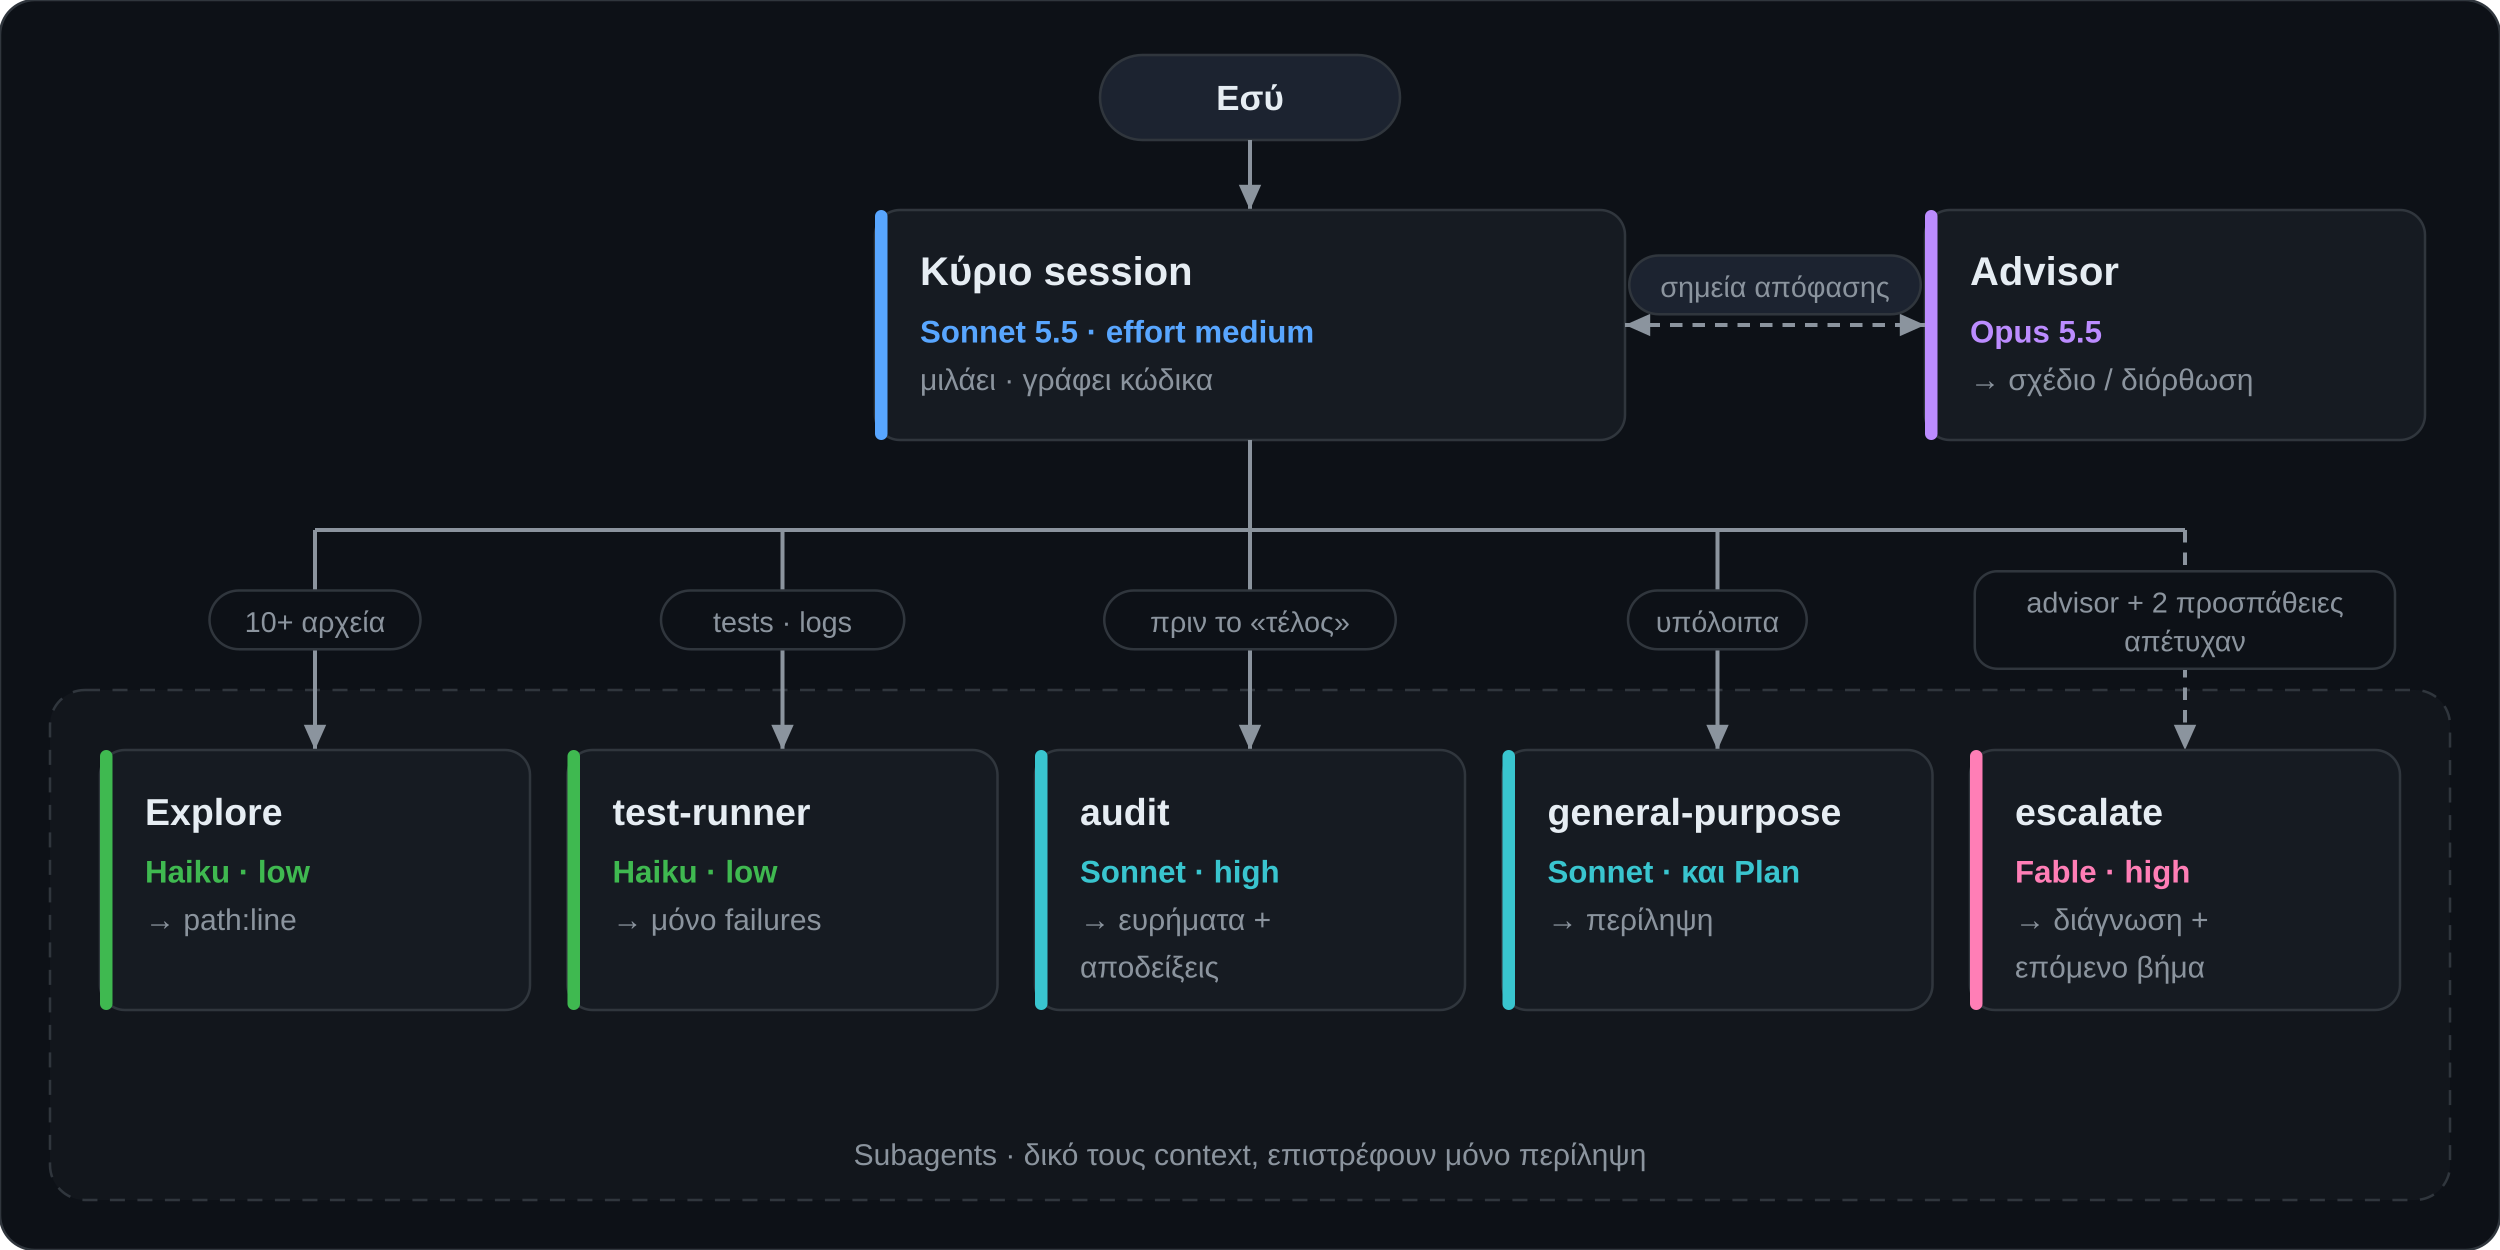
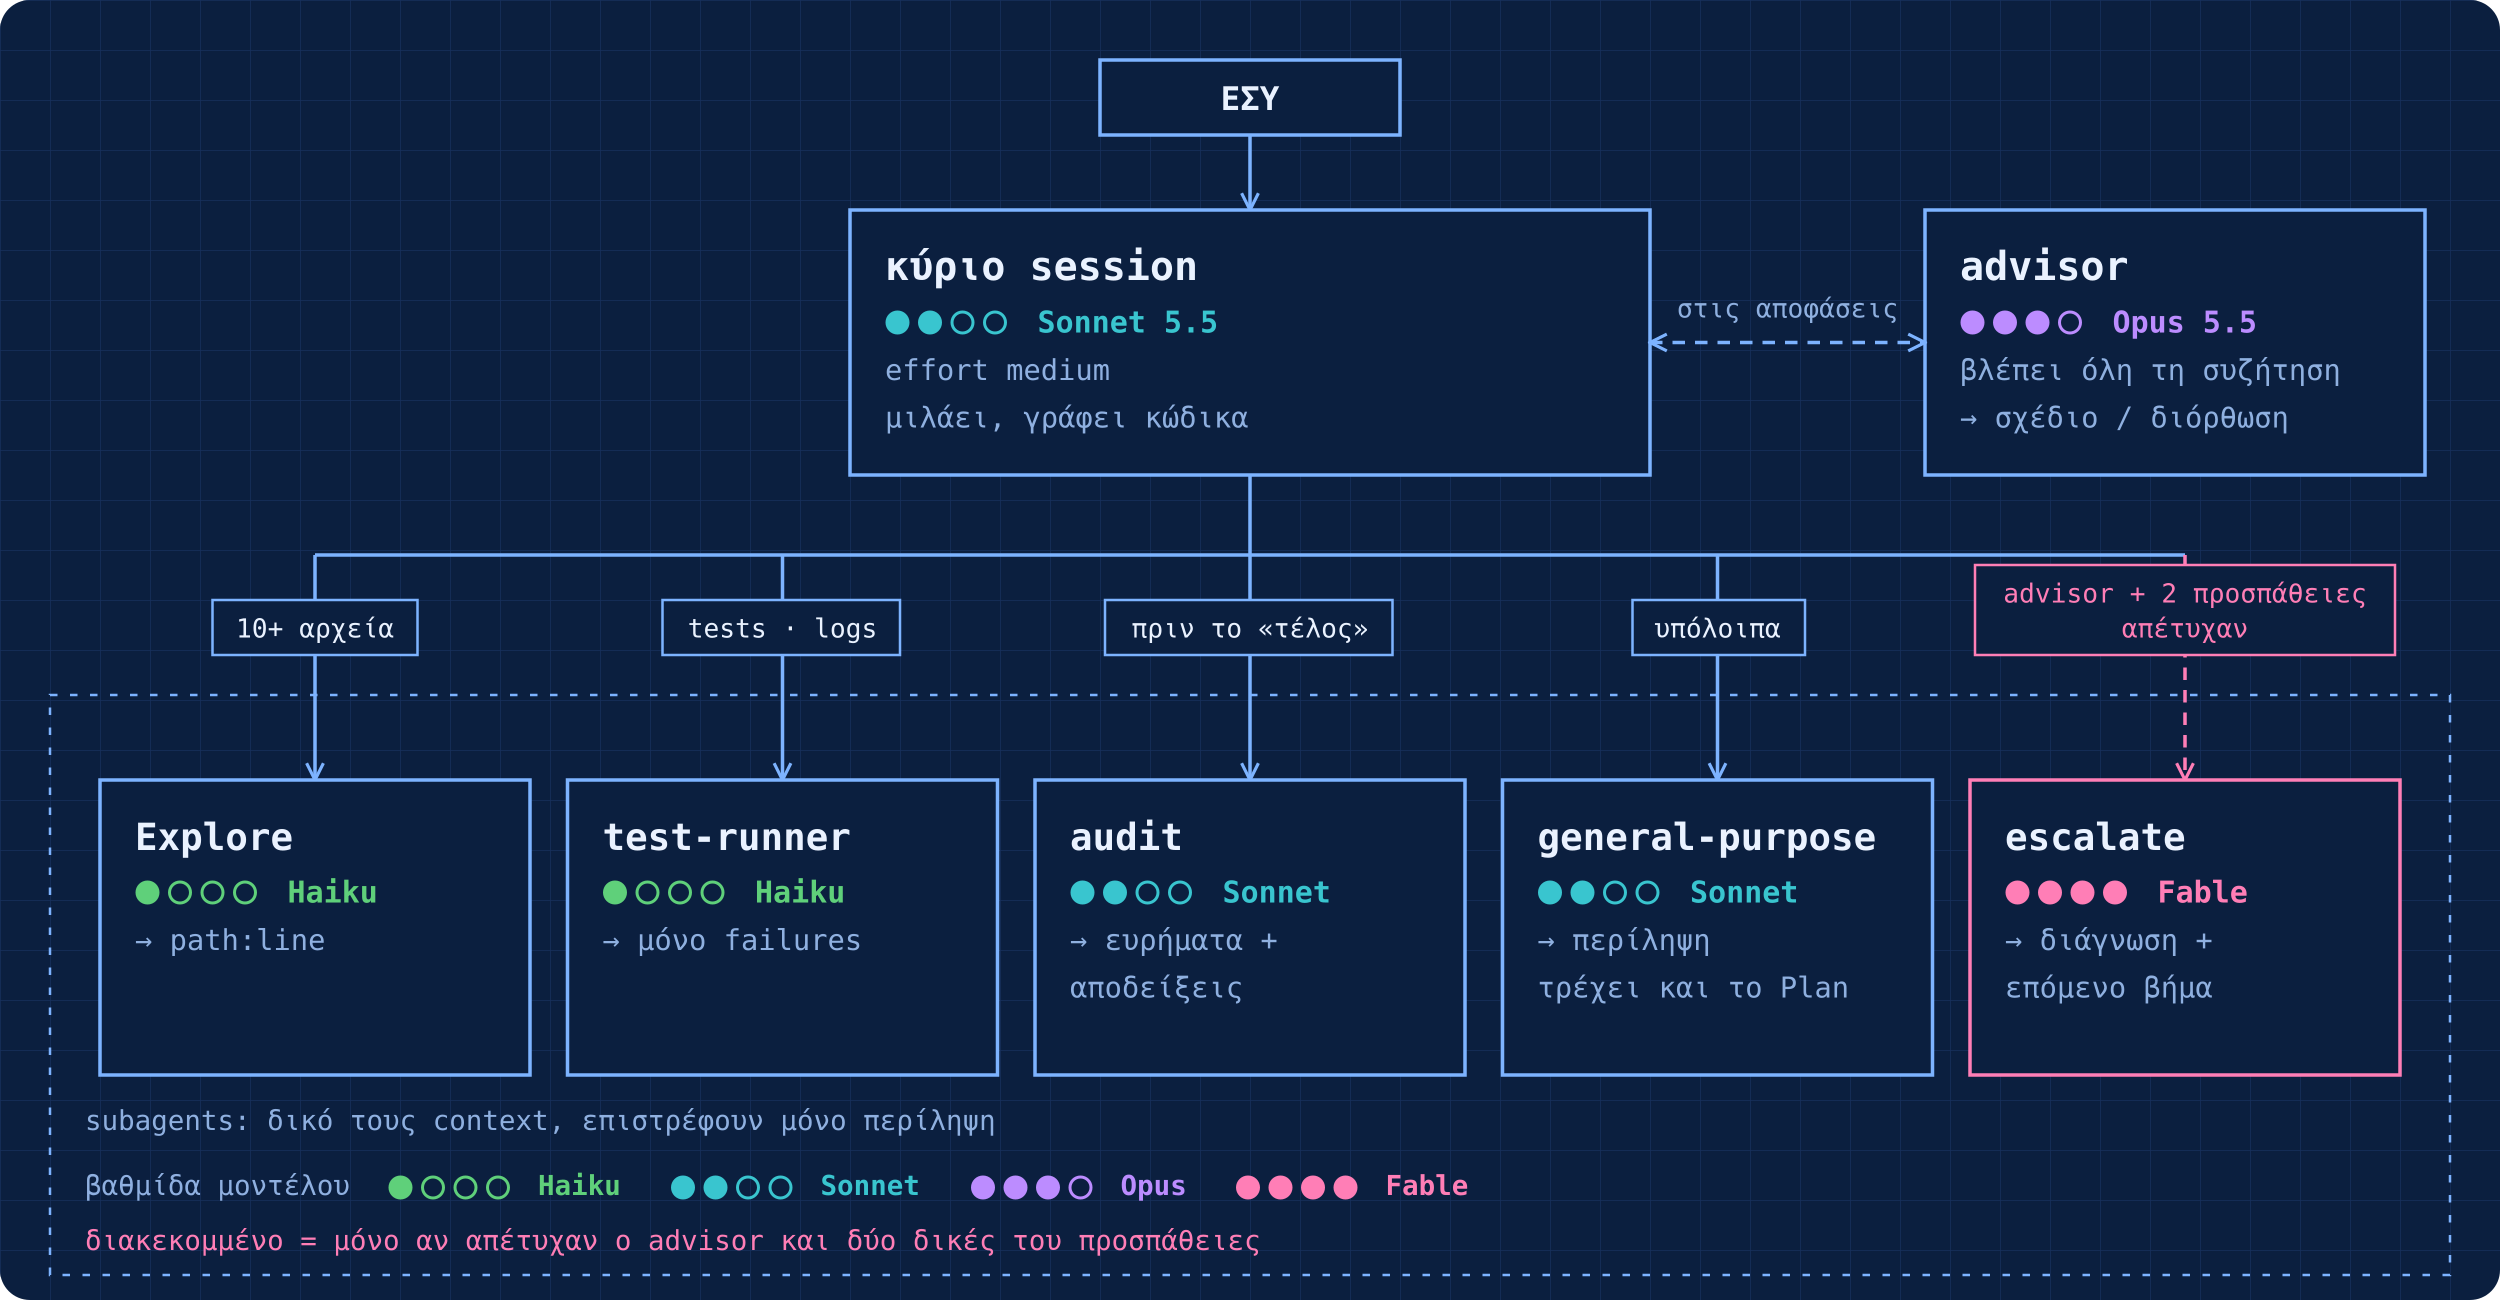
- <svg xmlns="http://www.w3.org/2000/svg" viewBox="0 0 1000 500" width="1000" height="500" role="img" aria-labelledby="t d" font-family="'Segoe UI', system-ui, -apple-system, 'Helvetica Neue', Arial, sans-serif">
+ <svg xmlns="http://www.w3.org/2000/svg" viewBox="0 0 1000 520" width="1000" height="520" role="img" aria-labelledby="t d" font-family="ui-monospace, 'Cascadia Mono', Consolas, 'DejaVu Sans Mono', Menlo, monospace">
  <defs>
-     <marker id="a" viewBox="0 0 10 10" refX="9" refY="5" markerWidth="7" markerHeight="7" orient="auto-start-reverse">
-       <path d="M0 1 L9 5 L0 9 z" fill="#8b949e" />
+     <pattern id="g" width="20" height="20" patternUnits="userSpaceOnUse">
+       <path d="M20 0H0V20" fill="none" stroke="#16305c" stroke-width="0.6" />
+     </pattern>
+     <marker id="a" viewBox="0 0 10 10" refX="9" refY="5" markerWidth="6" markerHeight="6" orient="auto-start-reverse">
+       <path d="M1 1 L9 5 L1 9" fill="none" stroke="#7db3ff" stroke-width="1.5" />
+     </marker>
+     <marker id="p" viewBox="0 0 10 10" refX="9" refY="5" markerWidth="6" markerHeight="6" orient="auto-start-reverse">
+       <path d="M1 1 L9 5 L1 9" fill="none" stroke="#ff7eb6" stroke-width="1.5" />
    </marker>
  </defs>
-   <rect width="1000" height="500" rx="14" fill="#0d1117" stroke="#30363d" />
-   <rect x="440" y="22" width="120" height="34" rx="17" fill="#1c2330" stroke="#30363d" />
-   <text x="500" y="44" font-size="14" fill="#e6edf3" font-weight="600" text-anchor="middle">Εσύ</text>
-   <path d="M500 56 V84" fill="none" stroke="#8b949e" stroke-width="1.6" marker-end="url(#a)" />
-   <rect x="350" y="84" width="300" height="92" rx="10" fill="#161b22" stroke="#30363d" />
-   <rect x="350" y="84" width="5" height="92" rx="2.5" fill="#58a6ff" />
-   <text x="368" y="114" font-size="16" fill="#e6edf3" font-weight="600" text-anchor="start">Κύριο session</text>
-   <text x="368" y="137" font-size="12.5" fill="#58a6ff" font-weight="600" text-anchor="start">Sonnet 5.5 · effort medium</text>
-   <text x="368" y="156" font-size="12" fill="#8b949e" font-weight="400" text-anchor="start">μιλάει · γράφει κώδικα</text>
-   <rect x="770" y="84" width="200" height="92" rx="10" fill="#161b22" stroke="#30363d" />
-   <rect x="770" y="84" width="5" height="92" rx="2.5" fill="#bc8cff" />
-   <text x="788" y="114" font-size="16" fill="#e6edf3" font-weight="600" text-anchor="start">Advisor</text>
-   <text x="788" y="137" font-size="12.5" fill="#bc8cff" font-weight="600" text-anchor="start">Opus 5.5</text>
-   <text x="788" y="156" font-size="12" fill="#8b949e" font-weight="400" text-anchor="start">→ σχέδιο / διόρθωση</text>
-   <path d="M650 130 H770" fill="none" stroke="#8b949e" stroke-width="1.6" stroke-dasharray="5 4" marker-end="url(#a)" marker-start="url(#a)" />
-   <rect x="651.7" y="102.2" width="116.6" height="23.5" rx="11.8" fill="#1c2330" stroke="#30363d" />
-   <text x="710.0" y="118.8" font-size="11.5" fill="#8b949e" font-weight="500" text-anchor="middle">σημεία απόφασης</text>
-   <path d="M500 176 V212" fill="none" stroke="#8b949e" stroke-width="1.6" />
-   <path d="M126.0 212 H874.0" fill="none" stroke="#8b949e" stroke-width="1.6" />
-   <rect x="20" y="276" width="960" height="204" rx="14" fill="#161b22" fill-opacity="0.55" stroke="#30363d" stroke-dasharray="6 5" />
-   <text x="500" y="466" font-size="12" fill="#8b949e" font-weight="500" text-anchor="middle">Subagents · δικό τους context, επιστρέφουν μόνο περίληψη</text>
-   <path d="M126.0 212 V300" fill="none" stroke="#8b949e" stroke-width="1.6" marker-end="url(#a)" />
-   <rect x="83.8" y="236.2" width="84.4" height="23.5" rx="11.8" fill="#0d1117" stroke="#30363d" />
-   <text x="126.0" y="252.8" font-size="11.5" fill="#8b949e" font-weight="500" text-anchor="middle">10+ αρχεία</text>
-   <rect x="40" y="300" width="172" height="104" rx="10" fill="#161b22" stroke="#30363d" />
-   <rect x="40" y="300" width="5" height="104" rx="2.5" fill="#3fb950" />
-   <text x="58" y="330" font-size="15" fill="#e6edf3" font-weight="600" text-anchor="start">Explore</text>
-   <text x="58" y="353" font-size="12.5" fill="#3fb950" font-weight="600" text-anchor="start">Haiku · low</text>
-   <text x="58" y="372" font-size="12" fill="#8b949e" font-weight="400" text-anchor="start">→ path:line</text>
-   <path d="M313.0 212 V300" fill="none" stroke="#8b949e" stroke-width="1.6" marker-end="url(#a)" />
-   <rect x="264.4" y="236.2" width="97.3" height="23.5" rx="11.8" fill="#0d1117" stroke="#30363d" />
-   <text x="313.0" y="252.8" font-size="11.5" fill="#8b949e" font-weight="500" text-anchor="middle">tests · logs</text>
-   <rect x="227" y="300" width="172" height="104" rx="10" fill="#161b22" stroke="#30363d" />
-   <rect x="227" y="300" width="5" height="104" rx="2.5" fill="#3fb950" />
-   <text x="245" y="330" font-size="15" fill="#e6edf3" font-weight="600" text-anchor="start">test-runner</text>
-   <text x="245" y="353" font-size="12.5" fill="#3fb950" font-weight="600" text-anchor="start">Haiku · low</text>
-   <text x="245" y="372" font-size="12" fill="#8b949e" font-weight="400" text-anchor="start">→ μόνο failures</text>
-   <path d="M500.0 212 V300" fill="none" stroke="#8b949e" stroke-width="1.6" marker-end="url(#a)" />
-   <rect x="441.7" y="236.2" width="116.6" height="23.5" rx="11.8" fill="#0d1117" stroke="#30363d" />
-   <text x="500.0" y="252.8" font-size="11.5" fill="#8b949e" font-weight="500" text-anchor="middle">πριν το «τέλος»</text>
-   <rect x="414" y="300" width="172" height="104" rx="10" fill="#161b22" stroke="#30363d" />
-   <rect x="414" y="300" width="5" height="104" rx="2.5" fill="#39c5cf" />
-   <text x="432" y="330" font-size="15" fill="#e6edf3" font-weight="600" text-anchor="start">audit</text>
-   <text x="432" y="353" font-size="12.5" fill="#39c5cf" font-weight="600" text-anchor="start">Sonnet · high</text>
-   <text x="432" y="372" font-size="12" fill="#8b949e" font-weight="400" text-anchor="start">→ ευρήματα +</text>
-   <text x="432" y="391" font-size="12" fill="#8b949e" font-weight="400" text-anchor="start">   αποδείξεις</text>
-   <path d="M687.0 212 V300" fill="none" stroke="#8b949e" stroke-width="1.6" marker-end="url(#a)" />
-   <rect x="651.2" y="236.2" width="71.5" height="23.5" rx="11.8" fill="#0d1117" stroke="#30363d" />
-   <text x="687.0" y="252.8" font-size="11.5" fill="#8b949e" font-weight="500" text-anchor="middle">υπόλοιπα</text>
-   <rect x="601" y="300" width="172" height="104" rx="10" fill="#161b22" stroke="#30363d" />
-   <rect x="601" y="300" width="5" height="104" rx="2.5" fill="#39c5cf" />
-   <text x="619" y="330" font-size="15" fill="#e6edf3" font-weight="600" text-anchor="start">general-purpose</text>
-   <text x="619" y="353" font-size="12.5" fill="#39c5cf" font-weight="600" text-anchor="start">Sonnet · και Plan</text>
-   <text x="619" y="372" font-size="12" fill="#8b949e" font-weight="400" text-anchor="start">→ περίληψη</text>
-   <path d="M874.0 212 V300" fill="none" stroke="#8b949e" stroke-width="1.6" stroke-dasharray="5 4" marker-end="url(#a)" />
-   <rect x="789.9" y="228.5" width="168.1" height="39.0" rx="9.0" fill="#0d1117" stroke="#30363d" />
-   <text x="874.0" y="245.0" font-size="11.5" fill="#8b949e" font-weight="500" text-anchor="middle">advisor + 2 προσπάθειες</text>
-   <text x="874.0" y="260.5" font-size="11.5" fill="#8b949e" font-weight="500" text-anchor="middle">απέτυχαν</text>
-   <rect x="788" y="300" width="172" height="104" rx="10" fill="#161b22" stroke="#30363d" />
-   <rect x="788" y="300" width="5" height="104" rx="2.5" fill="#ff7eb6" />
-   <text x="806" y="330" font-size="15" fill="#e6edf3" font-weight="600" text-anchor="start">escalate</text>
-   <text x="806" y="353" font-size="12.5" fill="#ff7eb6" font-weight="600" text-anchor="start">Fable · high</text>
-   <text x="806" y="372" font-size="12" fill="#8b949e" font-weight="400" text-anchor="start">→ διάγνωση +</text>
-   <text x="806" y="391" font-size="12" fill="#8b949e" font-weight="400" text-anchor="start">   επόμενο βήμα</text>
+   <rect width="1000" height="520" rx="12" fill="#0b1f3f" />
+   <rect width="1000" height="520" rx="12" fill="url(#g)" />
+   <rect x="440" y="24" width="120" height="30" fill="#0b1f3f" stroke="#7db3ff" stroke-width="1.4" />
+   <text x="500" y="44" font-size="13" fill="#eaf2ff" font-weight="700" text-anchor="middle">ΕΣΥ</text>
+   <path d="M500 54 V84" fill="none" stroke="#7db3ff" stroke-width="1.4" marker-end="url(#a)" />
+   <rect x="340" y="84" width="320" height="106" fill="#0b1f3f" stroke="#7db3ff" stroke-width="1.4" />
+   <text x="354" y="112" font-size="16" fill="#eaf2ff" font-weight="700" text-anchor="start">κύριο session</text>
+   <circle cx="359" cy="129" r="4.2" fill="#39c5cf" stroke="#39c5cf" stroke-width="1.2" />
+   <circle cx="372" cy="129" r="4.2" fill="#39c5cf" stroke="#39c5cf" stroke-width="1.2" />
+   <circle cx="385" cy="129" r="4.2" fill="none" stroke="#39c5cf" stroke-width="1.2" />
+   <circle cx="398" cy="129" r="4.2" fill="none" stroke="#39c5cf" stroke-width="1.2" />
+   <text x="415" y="133" font-size="12" fill="#39c5cf" font-weight="700" text-anchor="start">Sonnet 5.5</text>
+   <text x="354" y="152" font-size="11.5" fill="#8fb0e0" font-weight="400" text-anchor="start">effort medium</text>
+   <text x="354" y="171" font-size="11.5" fill="#8fb0e0" font-weight="400" text-anchor="start">μιλάει, γράφει κώδικα</text>
+   <rect x="770" y="84" width="200" height="106" fill="#0b1f3f" stroke="#7db3ff" stroke-width="1.4" />
+   <text x="784" y="112" font-size="16" fill="#eaf2ff" font-weight="700" text-anchor="start">advisor</text>
+   <circle cx="789" cy="129" r="4.2" fill="#bc8cff" stroke="#bc8cff" stroke-width="1.2" />
+   <circle cx="802" cy="129" r="4.2" fill="#bc8cff" stroke="#bc8cff" stroke-width="1.2" />
+   <circle cx="815" cy="129" r="4.2" fill="#bc8cff" stroke="#bc8cff" stroke-width="1.2" />
+   <circle cx="828" cy="129" r="4.2" fill="none" stroke="#bc8cff" stroke-width="1.2" />
+   <text x="845" y="133" font-size="12" fill="#bc8cff" font-weight="700" text-anchor="start">Opus 5.5</text>
+   <text x="784" y="152" font-size="11.5" fill="#8fb0e0" font-weight="400" text-anchor="start">βλέπει όλη τη συζήτηση</text>
+   <text x="784" y="171" font-size="11.5" fill="#8fb0e0" font-weight="400" text-anchor="start">→ σχέδιο / διόρθωση</text>
+   <path d="M660 137 H770" fill="none" stroke="#7db3ff" stroke-width="1.4" stroke-dasharray="5 4" marker-end="url(#a)" marker-start="url(#a)" />
+   <text x="715" y="127" font-size="10.5" fill="#8fb0e0" font-weight="400" text-anchor="middle">στις αποφάσεις</text>
+   <path d="M500 190 V222 M126.0 222 H874.0" stroke="#7db3ff" stroke-width="1.4" fill="none" />
+   <rect x="20" y="278" width="960" height="232" fill="none" stroke="#7db3ff" stroke-width="1" stroke-dasharray="3 5" />
+   <path d="M126.0 222 V312" fill="none" stroke="#7db3ff" stroke-width="1.4" marker-end="url(#a)" />
+   <rect x="85" y="240" width="82" height="22" fill="#0b1f3f" stroke="#7db3ff" stroke-width="1" />
+   <text x="126" y="255" font-size="10.5" fill="#eaf2ff" font-weight="400" text-anchor="middle">10+ αρχεία</text>
+   <rect x="40" y="312" width="172" height="118" fill="#0b1f3f" stroke="#7db3ff" stroke-width="1.4" />
+   <text x="54" y="340" font-size="15" fill="#eaf2ff" font-weight="700" text-anchor="start">Explore</text>
+   <circle cx="59" cy="357" r="4.2" fill="#5fd07a" stroke="#5fd07a" stroke-width="1.2" />
+   <circle cx="72" cy="357" r="4.2" fill="none" stroke="#5fd07a" stroke-width="1.2" />
+   <circle cx="85" cy="357" r="4.2" fill="none" stroke="#5fd07a" stroke-width="1.2" />
+   <circle cx="98" cy="357" r="4.2" fill="none" stroke="#5fd07a" stroke-width="1.2" />
+   <text x="115" y="361" font-size="12" fill="#5fd07a" font-weight="700" text-anchor="start">Haiku</text>
+   <text x="54" y="380" font-size="11.5" fill="#8fb0e0" font-weight="400" text-anchor="start">→ path:line</text>
+   <path d="M313.0 222 V312" fill="none" stroke="#7db3ff" stroke-width="1.4" marker-end="url(#a)" />
+   <rect x="265" y="240" width="95" height="22" fill="#0b1f3f" stroke="#7db3ff" stroke-width="1" />
+   <text x="313" y="255" font-size="10.5" fill="#eaf2ff" font-weight="400" text-anchor="middle">tests · logs</text>
+   <rect x="227" y="312" width="172" height="118" fill="#0b1f3f" stroke="#7db3ff" stroke-width="1.4" />
+   <text x="241" y="340" font-size="15" fill="#eaf2ff" font-weight="700" text-anchor="start">test-runner</text>
+   <circle cx="246" cy="357" r="4.2" fill="#5fd07a" stroke="#5fd07a" stroke-width="1.2" />
+   <circle cx="259" cy="357" r="4.2" fill="none" stroke="#5fd07a" stroke-width="1.2" />
+   <circle cx="272" cy="357" r="4.2" fill="none" stroke="#5fd07a" stroke-width="1.2" />
+   <circle cx="285" cy="357" r="4.2" fill="none" stroke="#5fd07a" stroke-width="1.2" />
+   <text x="302" y="361" font-size="12" fill="#5fd07a" font-weight="700" text-anchor="start">Haiku</text>
+   <text x="241" y="380" font-size="11.5" fill="#8fb0e0" font-weight="400" text-anchor="start">→ μόνο failures</text>
+   <path d="M500.0 222 V312" fill="none" stroke="#7db3ff" stroke-width="1.4" marker-end="url(#a)" />
+   <rect x="442" y="240" width="115" height="22" fill="#0b1f3f" stroke="#7db3ff" stroke-width="1" />
+   <text x="500" y="255" font-size="10.5" fill="#eaf2ff" font-weight="400" text-anchor="middle">πριν το «τέλος»</text>
+   <rect x="414" y="312" width="172" height="118" fill="#0b1f3f" stroke="#7db3ff" stroke-width="1.4" />
+   <text x="428" y="340" font-size="15" fill="#eaf2ff" font-weight="700" text-anchor="start">audit</text>
+   <circle cx="433" cy="357" r="4.2" fill="#39c5cf" stroke="#39c5cf" stroke-width="1.2" />
+   <circle cx="446" cy="357" r="4.2" fill="#39c5cf" stroke="#39c5cf" stroke-width="1.2" />
+   <circle cx="459" cy="357" r="4.2" fill="none" stroke="#39c5cf" stroke-width="1.2" />
+   <circle cx="472" cy="357" r="4.2" fill="none" stroke="#39c5cf" stroke-width="1.2" />
+   <text x="489" y="361" font-size="12" fill="#39c5cf" font-weight="700" text-anchor="start">Sonnet</text>
+   <text x="428" y="380" font-size="11.5" fill="#8fb0e0" font-weight="400" text-anchor="start">→ ευρήματα +</text>
+   <text x="428" y="399" font-size="11.5" fill="#8fb0e0" font-weight="400" text-anchor="start">   αποδείξεις</text>
+   <path d="M687.0 222 V312" fill="none" stroke="#7db3ff" stroke-width="1.4" marker-end="url(#a)" />
+   <rect x="653" y="240" width="69" height="22" fill="#0b1f3f" stroke="#7db3ff" stroke-width="1" />
+   <text x="687" y="255" font-size="10.5" fill="#eaf2ff" font-weight="400" text-anchor="middle">υπόλοιπα</text>
+   <rect x="601" y="312" width="172" height="118" fill="#0b1f3f" stroke="#7db3ff" stroke-width="1.4" />
+   <text x="615" y="340" font-size="15" fill="#eaf2ff" font-weight="700" text-anchor="start">general-purpose</text>
+   <circle cx="620" cy="357" r="4.2" fill="#39c5cf" stroke="#39c5cf" stroke-width="1.2" />
+   <circle cx="633" cy="357" r="4.2" fill="#39c5cf" stroke="#39c5cf" stroke-width="1.2" />
+   <circle cx="646" cy="357" r="4.2" fill="none" stroke="#39c5cf" stroke-width="1.2" />
+   <circle cx="659" cy="357" r="4.2" fill="none" stroke="#39c5cf" stroke-width="1.2" />
+   <text x="676" y="361" font-size="12" fill="#39c5cf" font-weight="700" text-anchor="start">Sonnet</text>
+   <text x="615" y="380" font-size="11.5" fill="#8fb0e0" font-weight="400" text-anchor="start">→ περίληψη</text>
+   <text x="615" y="399" font-size="11.5" fill="#8fb0e0" font-weight="400" text-anchor="start">τρέχει και το Plan</text>
+   <path d="M874.0 222 V312" fill="none" stroke="#ff7eb6" stroke-width="1.4" stroke-dasharray="5 4" marker-end="url(#p)" />
+   <rect x="790" y="226" width="168" height="36" fill="#0b1f3f" stroke="#ff7eb6" stroke-width="1" />
+   <text x="874" y="241" font-size="10.5" fill="#ff7eb6" font-weight="400" text-anchor="middle">advisor + 2 προσπάθειες</text>
+   <text x="874" y="255" font-size="10.5" fill="#ff7eb6" font-weight="400" text-anchor="middle">απέτυχαν</text>
+   <rect x="788" y="312" width="172" height="118" fill="#0b1f3f" stroke="#ff7eb6" stroke-width="1.4" />
+   <text x="802" y="340" font-size="15" fill="#eaf2ff" font-weight="700" text-anchor="start">escalate</text>
+   <circle cx="807" cy="357" r="4.2" fill="#ff7eb6" stroke="#ff7eb6" stroke-width="1.2" />
+   <circle cx="820" cy="357" r="4.2" fill="#ff7eb6" stroke="#ff7eb6" stroke-width="1.2" />
+   <circle cx="833" cy="357" r="4.2" fill="#ff7eb6" stroke="#ff7eb6" stroke-width="1.2" />
+   <circle cx="846" cy="357" r="4.2" fill="#ff7eb6" stroke="#ff7eb6" stroke-width="1.2" />
+   <text x="863" y="361" font-size="12" fill="#ff7eb6" font-weight="700" text-anchor="start">Fable</text>
+   <text x="802" y="380" font-size="11.5" fill="#8fb0e0" font-weight="400" text-anchor="start">→ διάγνωση +</text>
+   <text x="802" y="399" font-size="11.5" fill="#8fb0e0" font-weight="400" text-anchor="start">   επόμενο βήμα</text>
+   <text x="34" y="452" font-size="11" fill="#8fb0e0" font-weight="400" text-anchor="start">subagents: δικό τους context, επιστρέφουν μόνο περίληψη</text>
+   <text x="34" y="478" font-size="11" fill="#8fb0e0" font-weight="400" text-anchor="start">βαθμίδα μοντέλου</text>
+   <circle cx="160.2" cy="475" r="4.2" fill="#5fd07a" stroke="#5fd07a" stroke-width="1.2" />
+   <circle cx="173.2" cy="475" r="4.2" fill="none" stroke="#5fd07a" stroke-width="1.2" />
+   <circle cx="186.2" cy="475" r="4.2" fill="none" stroke="#5fd07a" stroke-width="1.2" />
+   <circle cx="199.2" cy="475" r="4.2" fill="none" stroke="#5fd07a" stroke-width="1.2" />
+   <text x="215.2" y="478" font-size="11" fill="#5fd07a" font-weight="700" text-anchor="start">Haiku</text>
+   <circle cx="273.2" cy="475" r="4.2" fill="#39c5cf" stroke="#39c5cf" stroke-width="1.2" />
+   <circle cx="286.2" cy="475" r="4.2" fill="#39c5cf" stroke="#39c5cf" stroke-width="1.2" />
+   <circle cx="299.2" cy="475" r="4.2" fill="none" stroke="#39c5cf" stroke-width="1.2" />
+   <circle cx="312.2" cy="475" r="4.2" fill="none" stroke="#39c5cf" stroke-width="1.2" />
+   <text x="328.2" y="478" font-size="11" fill="#39c5cf" font-weight="700" text-anchor="start">Sonnet</text>
+   <circle cx="393.2" cy="475" r="4.2" fill="#bc8cff" stroke="#bc8cff" stroke-width="1.2" />
+   <circle cx="406.2" cy="475" r="4.2" fill="#bc8cff" stroke="#bc8cff" stroke-width="1.2" />
+   <circle cx="419.2" cy="475" r="4.2" fill="#bc8cff" stroke="#bc8cff" stroke-width="1.2" />
+   <circle cx="432.2" cy="475" r="4.2" fill="none" stroke="#bc8cff" stroke-width="1.2" />
+   <text x="448.2" y="478" font-size="11" fill="#bc8cff" font-weight="700" text-anchor="start">Opus</text>
+   <circle cx="499.2" cy="475" r="4.2" fill="#ff7eb6" stroke="#ff7eb6" stroke-width="1.2" />
+   <circle cx="512.2" cy="475" r="4.2" fill="#ff7eb6" stroke="#ff7eb6" stroke-width="1.2" />
+   <circle cx="525.2" cy="475" r="4.2" fill="#ff7eb6" stroke="#ff7eb6" stroke-width="1.2" />
+   <circle cx="538.2" cy="475" r="4.2" fill="#ff7eb6" stroke="#ff7eb6" stroke-width="1.2" />
+   <text x="554.2" y="478" font-size="11" fill="#ff7eb6" font-weight="700" text-anchor="start">Fable</text>
+   <text x="34" y="500" font-size="11" fill="#ff7eb6" font-weight="400" text-anchor="start">διακεκομμένο = μόνο αν απέτυχαν ο advisor και δύο δικές του προσπάθειες</text>
</svg>
